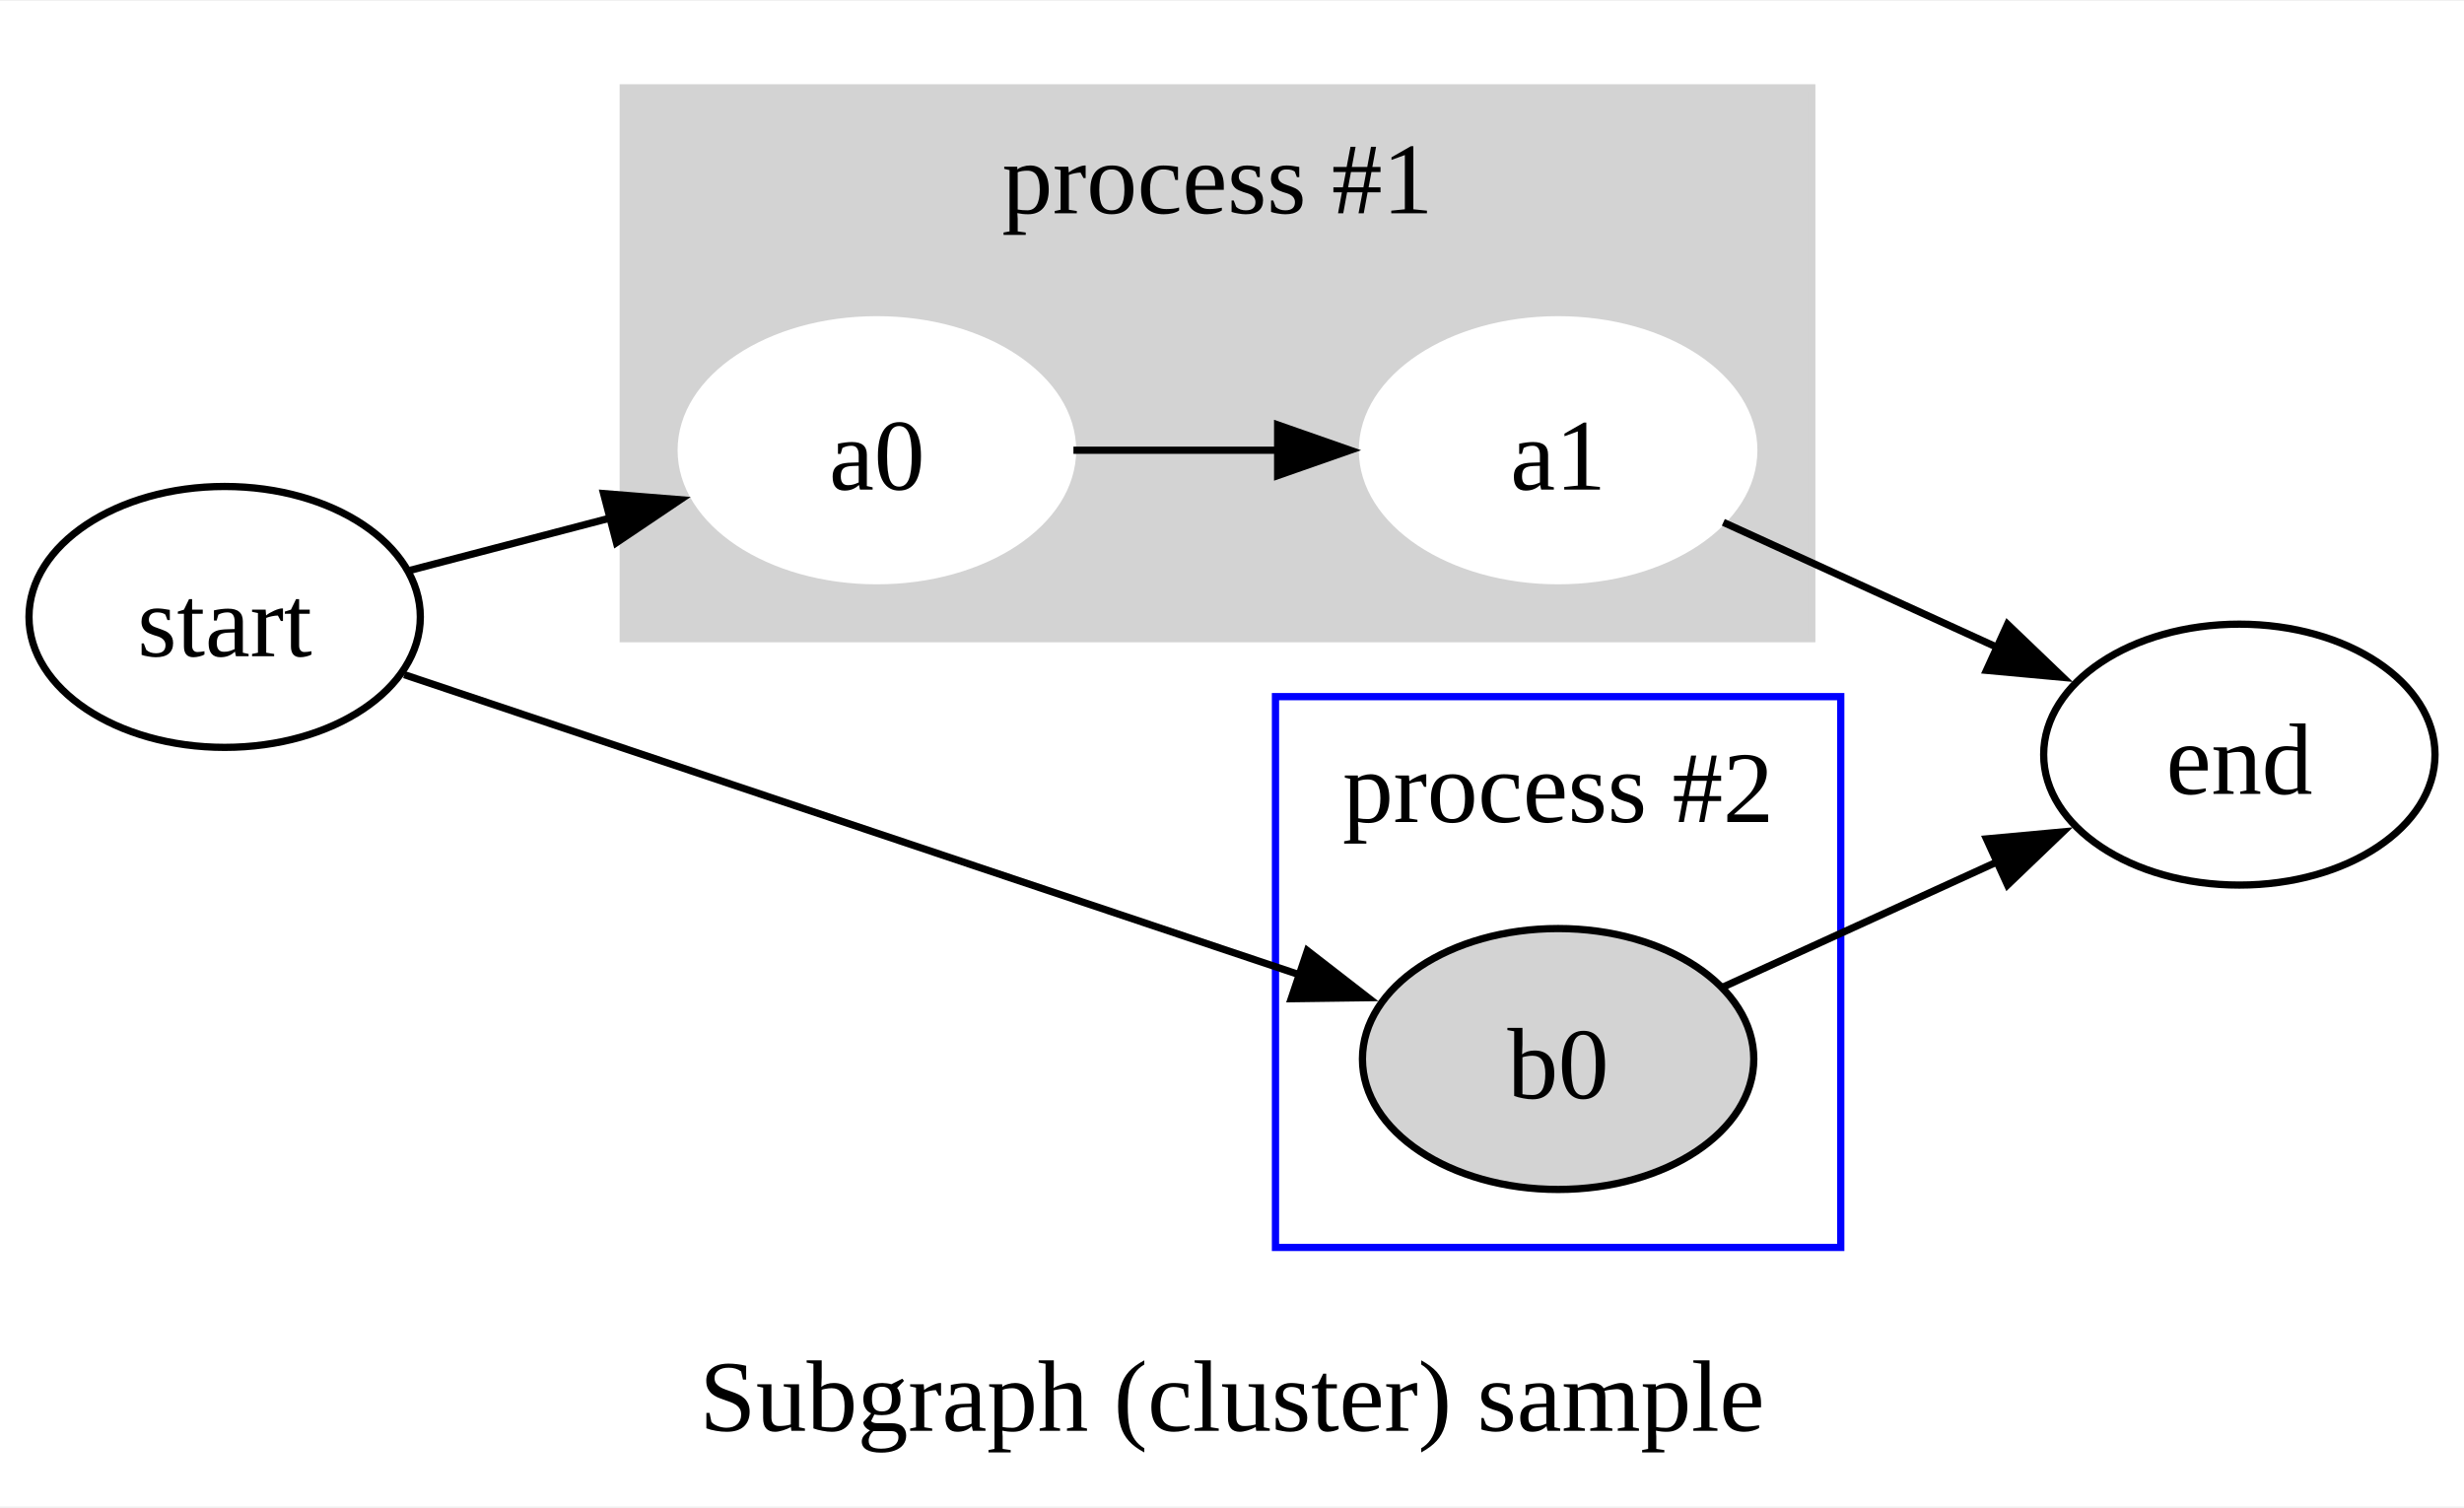
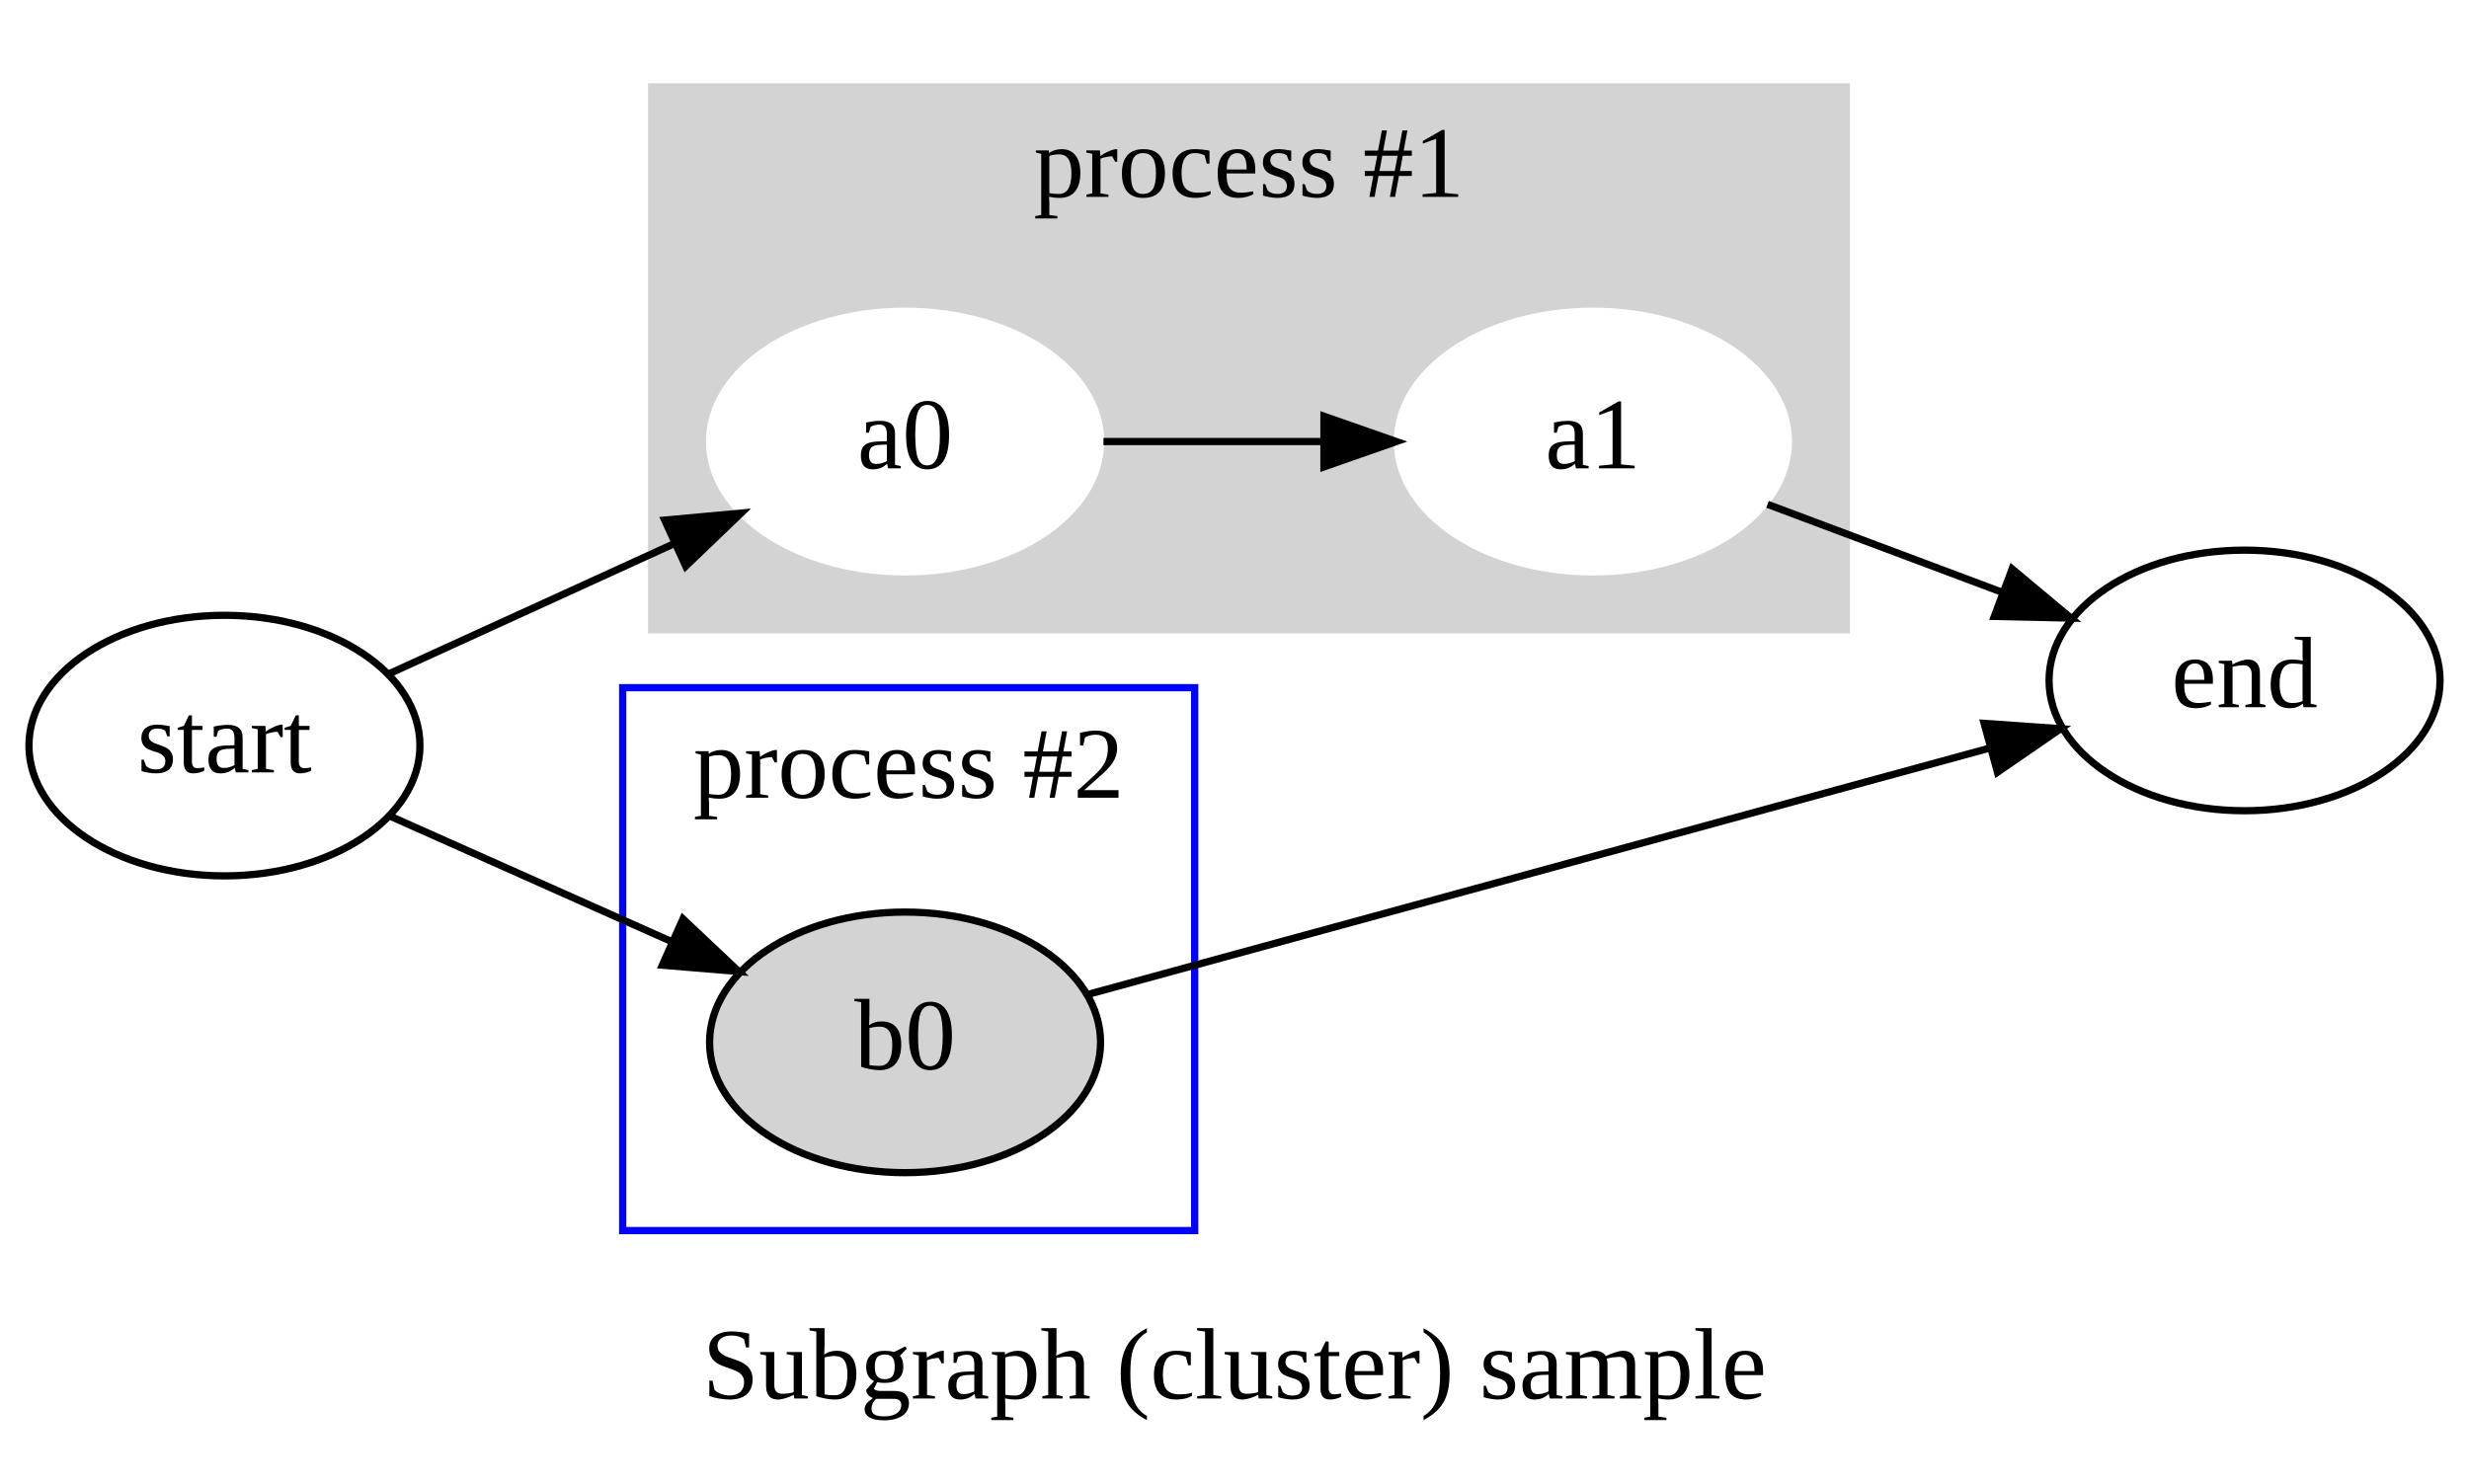
- <svg xmlns="http://www.w3.org/2000/svg" width="340pt" height="208pt" viewBox="0.00 0.00 340.00 207.75">
-   <g id="graph0" class="graph" transform="scale(1 1) rotate(0) translate(4 203.75)">
-     <polygon fill="white" stroke="none" points="-4,4 -4,-203.75 336,-203.75 336,4 -4,4" />
-     <text text-anchor="middle" x="166" y="-6.45" font-family="Times New Roman,serif" font-size="14.00">Subgraph (cluster) sample</text>
+ <svg xmlns="http://www.w3.org/2000/svg" width="341pt" height="205pt" viewBox="0.00 0.00 341.00 205.00">
+   <g id="graph0" class="graph" transform="scale(1 1) rotate(0) translate(4 201)">
+     <polygon fill="white" stroke="none" points="-4,4 -4,-201 337,-201 337,4 -4,4" />
+     <text text-anchor="middle" x="166.5" y="-7.8" font-family="Times New Roman,serif" font-size="14.00">Subgraph (cluster) sample</text>
+     <g id="clust2" class="cluster">
+       <polygon fill="none" stroke="blue" points="82,-31 82,-106 161,-106 161,-31 82,-31" />
+       <text text-anchor="middle" x="121.5" y="-90.8" font-family="Times New Roman,serif" font-size="14.00">process #2</text>
+     </g>
    <g id="clust1" class="cluster">
-       <polygon fill="lightgrey" stroke="lightgrey" points="82,-115.75 82,-191.75 246,-191.75 246,-115.75 82,-115.75" />
-       <text text-anchor="middle" x="164" y="-174.45" font-family="Times New Roman,serif" font-size="14.00">process #1</text>
-     </g>
-     <g id="clust2" class="cluster">
-       <polygon fill="none" stroke="blue" points="172,-31.75 172,-107.75 250,-107.75 250,-31.75 172,-31.75" />
-       <text text-anchor="middle" x="211" y="-90.45" font-family="Times New Roman,serif" font-size="14.00">process #2</text>
+       <polygon fill="lightgrey" stroke="lightgrey" points="86,-114 86,-189 251,-189 251,-114 86,-114" />
+       <text text-anchor="middle" x="168.5" y="-173.8" font-family="Times New Roman,serif" font-size="14.00">process #1</text>
    </g>
    <g id="node1" class="node">
-       <ellipse fill="white" stroke="white" cx="117" cy="-141.75" rx="27" ry="18" />
-       <text text-anchor="middle" x="117" y="-136.32" font-family="Times New Roman,serif" font-size="14.00">a0</text>
+       <ellipse fill="white" stroke="white" cx="121" cy="-140" rx="27" ry="18" />
+       <text text-anchor="middle" x="121" y="-136.3" font-family="Times New Roman,serif" font-size="14.00">a0</text>
    </g>
    <g id="node2" class="node">
-       <ellipse fill="white" stroke="white" cx="211" cy="-141.75" rx="27" ry="18" />
-       <text text-anchor="middle" x="211" y="-136.32" font-family="Times New Roman,serif" font-size="14.00">a1</text>
+       <ellipse fill="white" stroke="white" cx="216" cy="-140" rx="27" ry="18" />
+       <text text-anchor="middle" x="216" y="-136.3" font-family="Times New Roman,serif" font-size="14.00">a1</text>
    </g>
    <g id="edge3" class="edge">
-       <path fill="none" stroke="black" d="M144.12,-141.75C152.96,-141.75 163.01,-141.75 172.55,-141.75" />
-       <polygon fill="black" stroke="black" points="172.3,-145.25 182.3,-141.75 172.3,-138.25 172.3,-145.25" />
+       <path fill="none" stroke="black" d="M148.401,-140C157.807,-140 168.572,-140 178.665,-140" />
+       <polygon fill="black" stroke="black" points="178.855,-143.5 188.855,-140 178.855,-136.5 178.855,-143.5" />
    </g>
    <g id="node5" class="node">
-       <ellipse fill="none" stroke="black" cx="305" cy="-99.75" rx="27" ry="18" />
-       <text text-anchor="middle" x="305" y="-94.33" font-family="Times New Roman,serif" font-size="14.00">end</text>
+       <ellipse fill="none" stroke="black" cx="306" cy="-107" rx="27" ry="18" />
+       <text text-anchor="middle" x="306" y="-103.3" font-family="Times New Roman,serif" font-size="14.00">end</text>
    </g>
    <g id="edge4" class="edge">
-       <path fill="none" stroke="black" d="M233.8,-131.8C245.18,-126.6 259.31,-120.15 271.91,-114.4" />
-       <polygon fill="black" stroke="black" points="273.01,-117.74 280.66,-110.41 270.11,-111.38 273.01,-117.74" />
+       <path fill="none" stroke="black" d="M240.121,-131.33C250.024,-127.616 261.764,-123.213 272.517,-119.181" />
+       <polygon fill="black" stroke="black" points="273.899,-122.401 282.033,-115.612 271.441,-115.847 273.899,-122.401" />
    </g>
    <g id="node3" class="node">
-       <ellipse fill="lightgrey" stroke="black" cx="211" cy="-57.75" rx="27" ry="18" />
-       <text text-anchor="middle" x="211" y="-52.33" font-family="Times New Roman,serif" font-size="14.00">b0</text>
+       <ellipse fill="lightgrey" stroke="black" cx="121" cy="-57" rx="27" ry="18" />
+       <text text-anchor="middle" x="121" y="-53.3" font-family="Times New Roman,serif" font-size="14.00">b0</text>
    </g>
    <g id="edge5" class="edge">
-       <path fill="none" stroke="black" d="M233.8,-67.7C245.18,-72.9 259.31,-79.35 271.91,-85.1" />
-       <polygon fill="black" stroke="black" points="270.11,-88.12 280.66,-89.09 273.01,-81.76 270.11,-88.12" />
+       <path fill="none" stroke="black" d="M146.301,-63.64C178.294,-72.381 234.716,-87.797 270.951,-97.697" />
+       <polygon fill="black" stroke="black" points="270.03,-101.073 280.599,-100.333 271.875,-94.321 270.03,-101.073" />
    </g>
    <g id="node4" class="node">
-       <ellipse fill="none" stroke="black" cx="27" cy="-118.75" rx="27" ry="18" />
-       <text text-anchor="middle" x="27" y="-113.33" font-family="Times New Roman,serif" font-size="14.00">start</text>
+       <ellipse fill="none" stroke="black" cx="27" cy="-98" rx="27" ry="18" />
+       <text text-anchor="middle" x="27" y="-94.3" font-family="Times New Roman,serif" font-size="14.00">start</text>
    </g>
    <g id="edge1" class="edge">
-       <path fill="none" stroke="black" d="M52.51,-125.16C61.12,-127.41 70.97,-129.98 80.3,-132.42" />
-       <polygon fill="black" stroke="black" points="79.29,-135.77 89.85,-134.92 81.06,-129 79.29,-135.77" />
+       <path fill="none" stroke="black" d="M49.803,-107.953C61.489,-113.289 76.089,-119.954 88.942,-125.821" />
+       <polygon fill="black" stroke="black" points="87.803,-129.149 98.354,-130.118 90.71,-122.781 87.803,-129.149" />
    </g>
    <g id="edge2" class="edge">
-       <path fill="none" stroke="black" d="M51.79,-110.78C83.4,-100.18 139.46,-81.39 175.65,-69.26" />
-       <polygon fill="black" stroke="black" points="176.4,-72.7 184.77,-66.21 174.17,-66.07 176.4,-72.7" />
+       <path fill="none" stroke="black" d="M49.803,-88.284C61.405,-83.113 75.877,-76.663 88.663,-70.966" />
+       <polygon fill="black" stroke="black" points="90.326,-74.056 98.035,-66.789 87.476,-67.662 90.326,-74.056" />
    </g>
  </g>
</svg>
